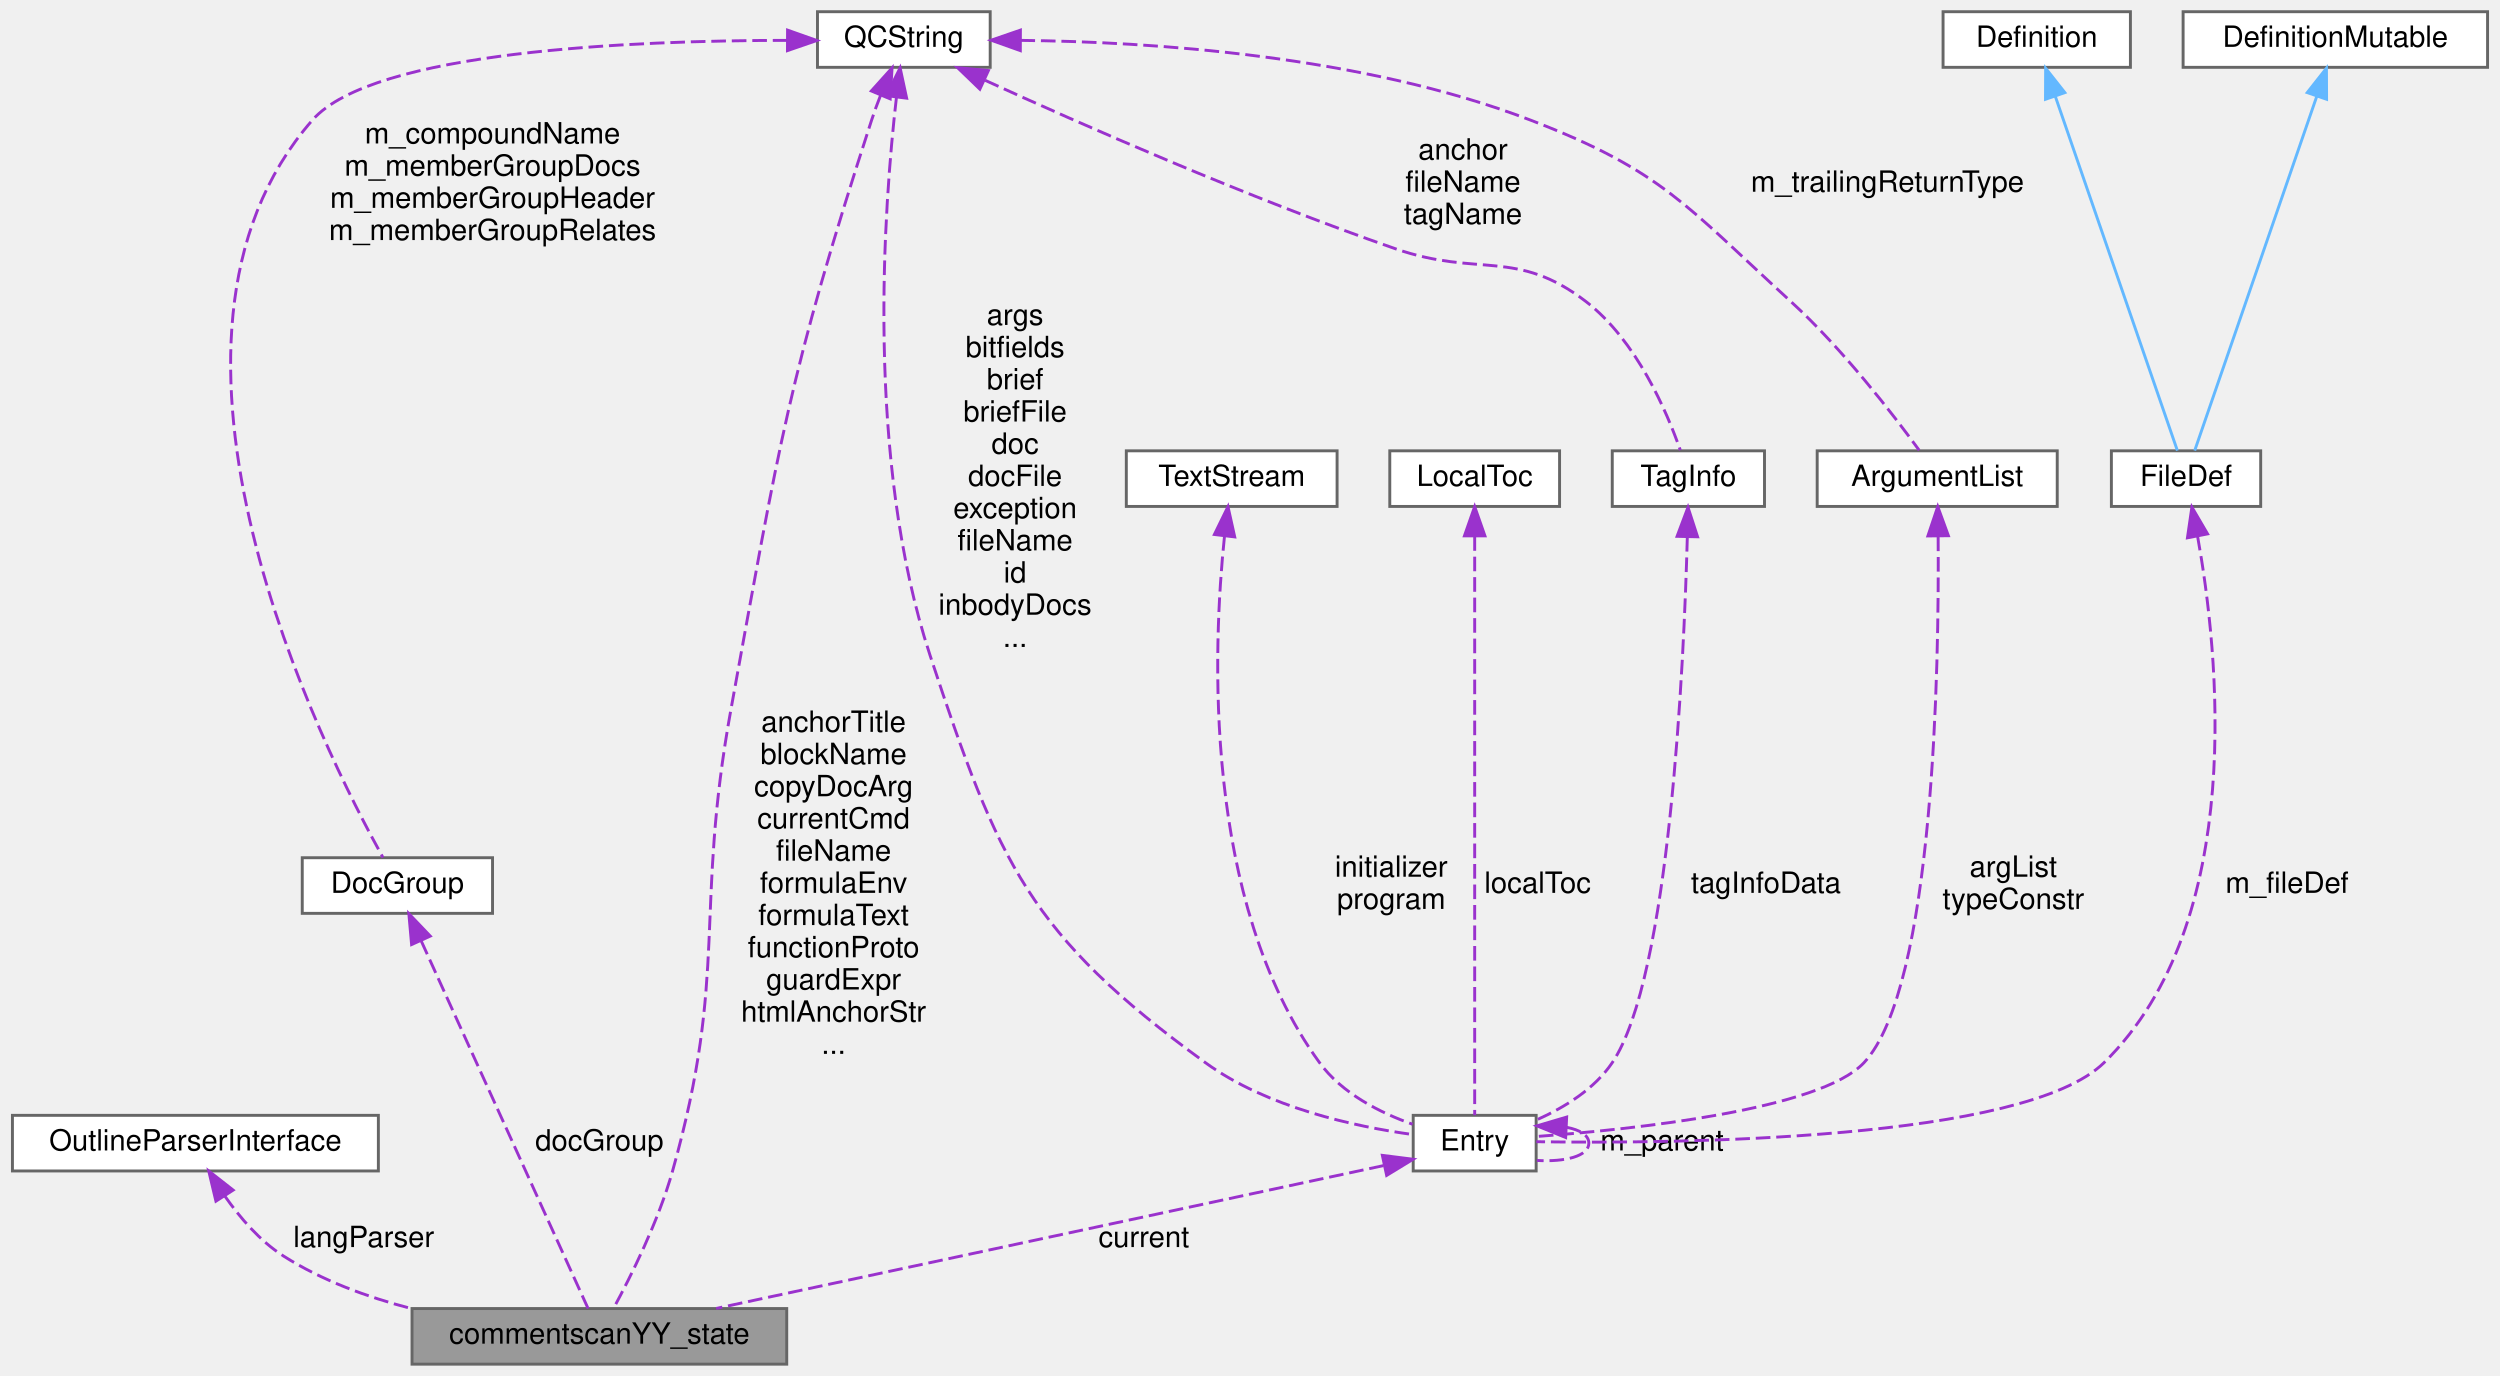
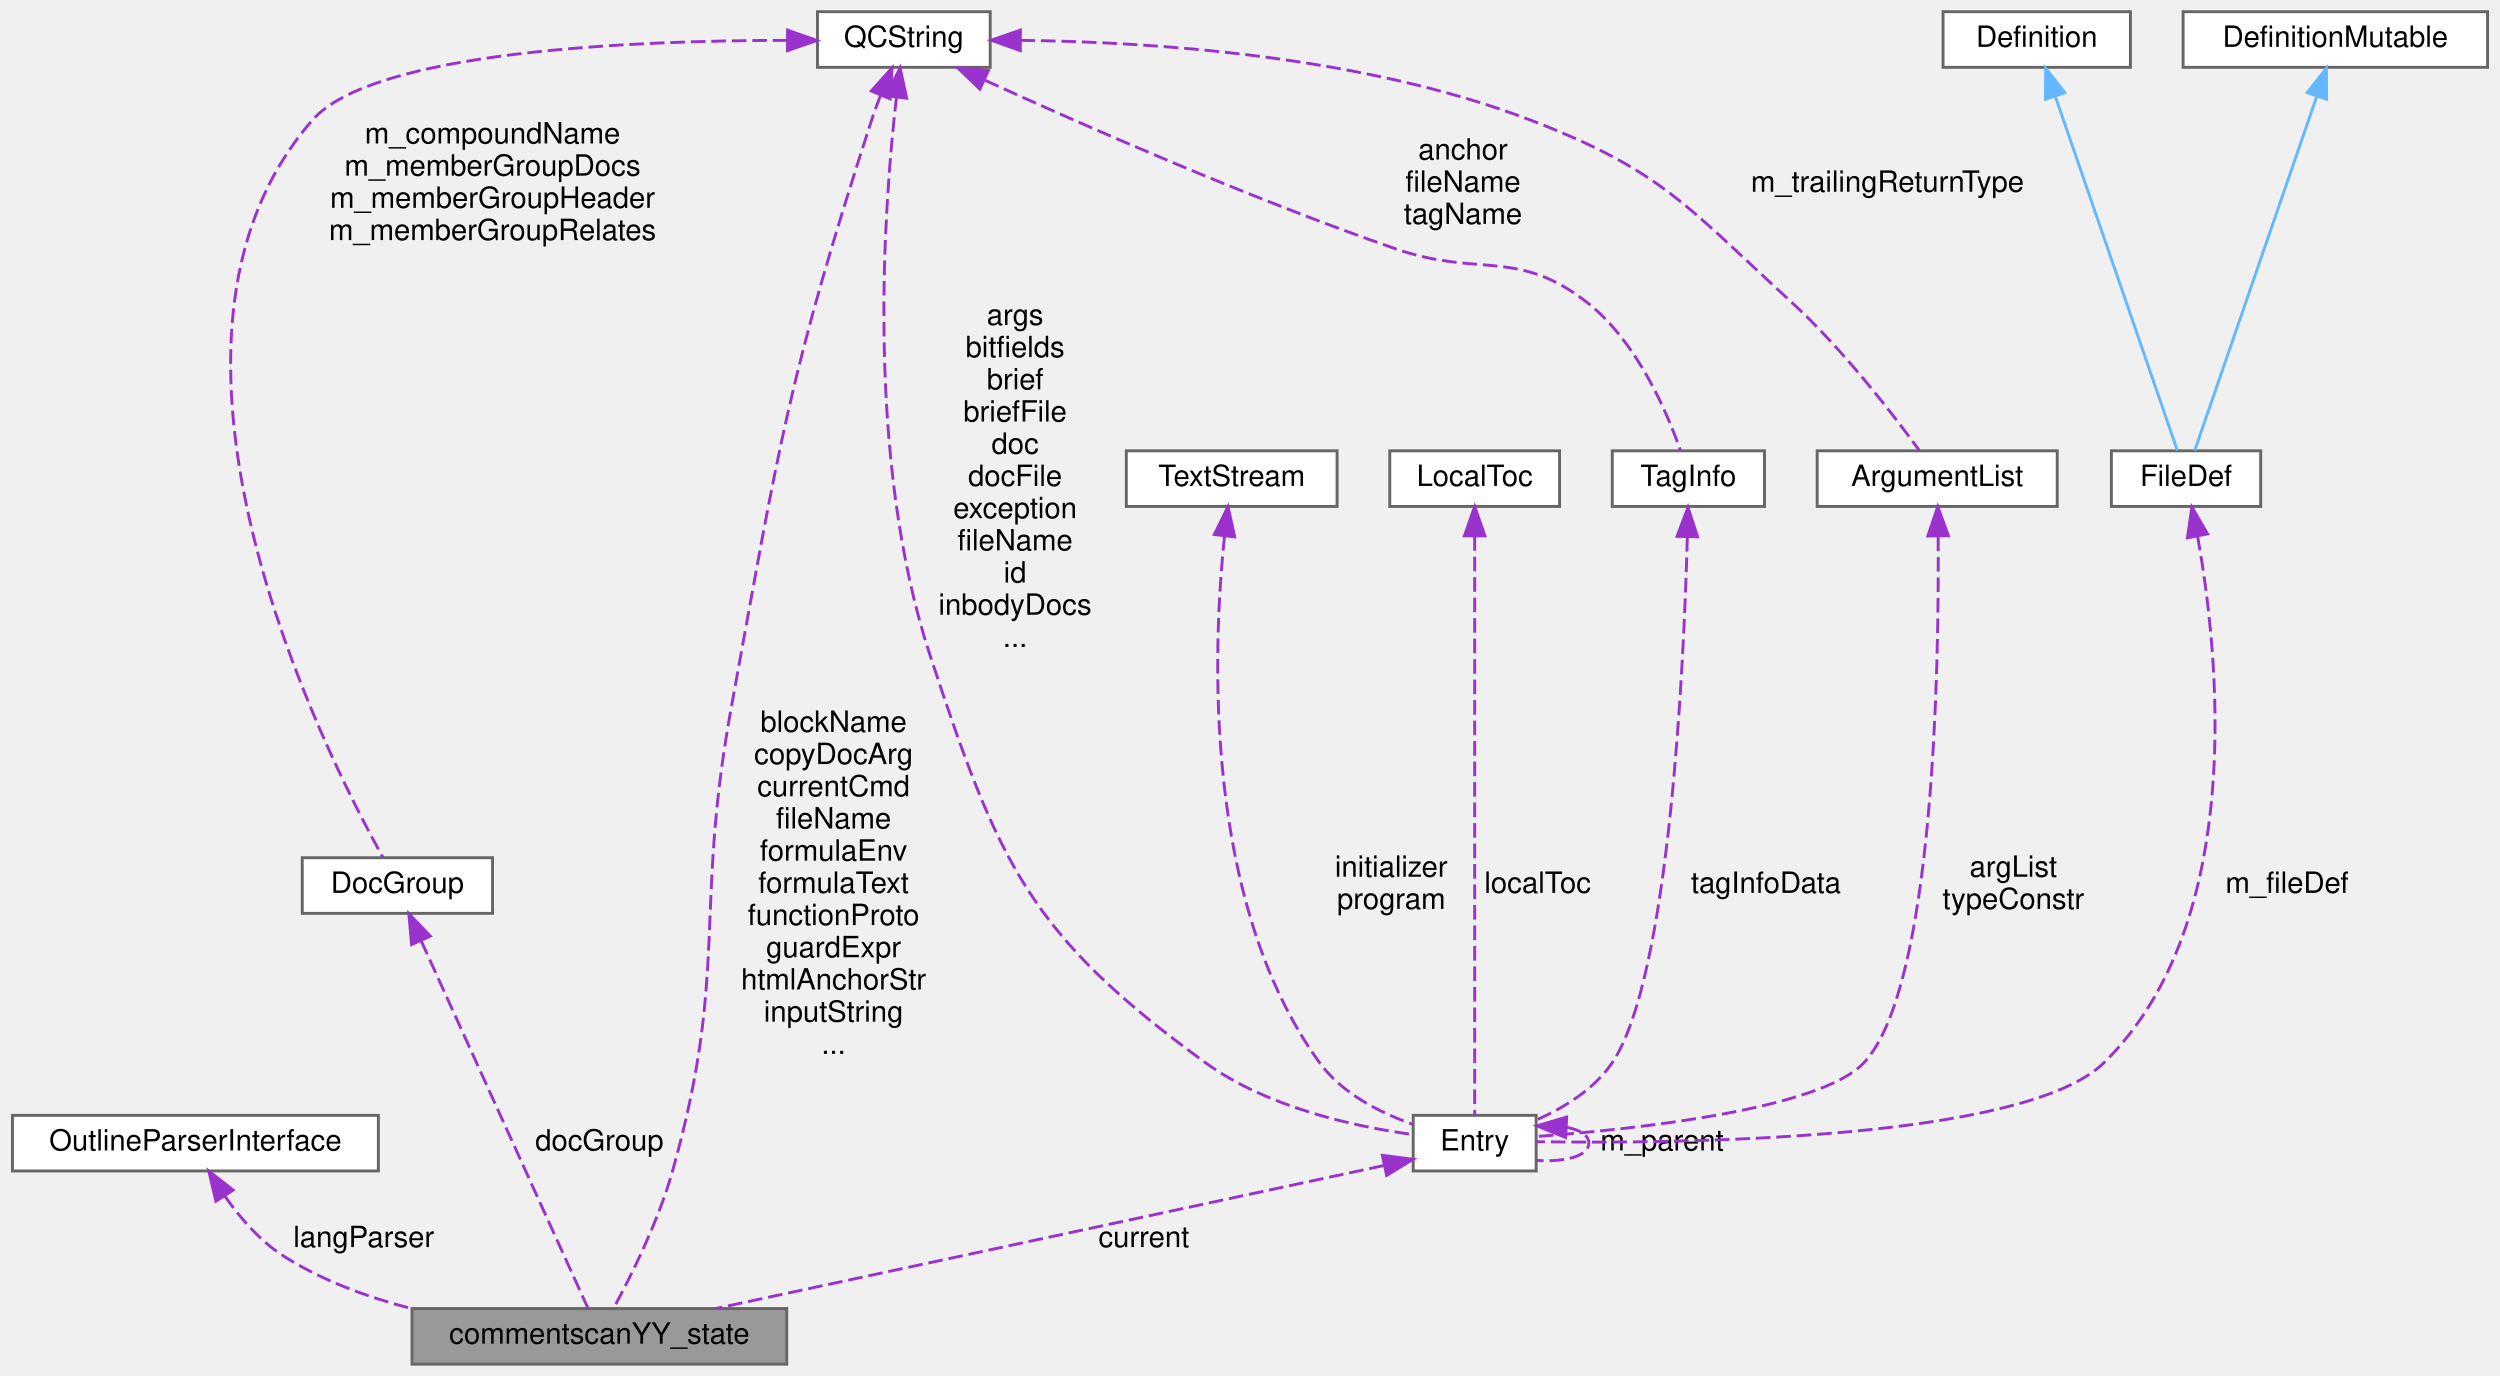
<svg xmlns="http://www.w3.org/2000/svg" xmlns:xlink="http://www.w3.org/1999/xlink" width="854pt" height="470pt" viewBox="0.00 0.00 853.50 470.00">
  <g id="graph0" class="graph" transform="scale(1 1) rotate(0) translate(4 466)">
    <g id="node1" class="node">
      <g id="a_node1">
        <a xlink:title=" ">
          <polygon fill="#999999" stroke="#666666" points="264.5,-19 136.5,-19 136.5,0 264.5,0 264.5,-19" />
          <text text-anchor="middle" x="200.5" y="-7" font-family="Helvetica,sans-Serif" font-size="10.00">commentscanYY_state</text>
        </a>
      </g>
    </g>
    <g id="node2" class="node">
      <g id="a_node2">
        <a xlink:href="../../d5/d79/class_outline_parser_interface.html" target="_top" xlink:title="Abstract interface for outline parsers.">
          <polygon fill="white" stroke="#666666" points="125,-85 0,-85 0,-66 125,-66 125,-85" />
          <text text-anchor="middle" x="62.5" y="-73" font-family="Helvetica,sans-Serif" font-size="10.00">OutlineParserInterface</text>
        </a>
      </g>
    </g>
    <g id="edge1" class="edge">
      <path fill="none" stroke="#9a32cd" stroke-dasharray="5,2" d="M72.57,-57.39C77.68,-50.1 84.5,-42.11 92.5,-37 105.6,-28.64 121.14,-22.91 136.29,-18.99" />
      <polygon fill="#9a32cd" stroke="#9a32cd" points="69.51,-55.68 67.06,-65.99 75.4,-59.46 69.51,-55.68" />
      <text text-anchor="middle" x="120" y="-40" font-family="Helvetica,sans-Serif" font-size="10.00"> langParser</text>
    </g>
    <g id="node3" class="node">
      <g id="a_node3">
        <a xlink:href="../../d9/d45/class_q_c_string.html" target="_top" xlink:title="This is an alternative implementation of QCString.">
          <polygon fill="white" stroke="#666666" points="334,-462 275,-462 275,-443 334,-443 334,-462" />
          <text text-anchor="middle" x="304.5" y="-450" font-family="Helvetica,sans-Serif" font-size="10.00">QCString</text>
        </a>
      </g>
    </g>
    <g id="edge2" class="edge">
      <path fill="none" stroke="#9a32cd" stroke-dasharray="5,2" d="M296.54,-433.4C295.44,-430.61 294.39,-427.75 293.5,-425 265.14,-337.64 261.96,-314.36 245.5,-224 232.82,-154.36 244.69,-134.13 225.5,-66 220.63,-48.71 211.2,-29.91 205.42,-19.23" />
      <polygon fill="#9a32cd" stroke="#9a32cd" points="293.39,-434.93 300.48,-442.8 299.84,-432.22 293.39,-434.93" />
-       <text text-anchor="middle" x="280.5" y="-216" font-family="Helvetica,sans-Serif" font-size="10.00"> anchorTitle</text>
-       <text text-anchor="middle" x="280.5" y="-205" font-family="Helvetica,sans-Serif" font-size="10.00">blockName</text>
-       <text text-anchor="middle" x="280.5" y="-194" font-family="Helvetica,sans-Serif" font-size="10.00">copyDocArg</text>
-       <text text-anchor="middle" x="280.5" y="-183" font-family="Helvetica,sans-Serif" font-size="10.00">currentCmd</text>
-       <text text-anchor="middle" x="280.5" y="-172" font-family="Helvetica,sans-Serif" font-size="10.00">fileName</text>
-       <text text-anchor="middle" x="280.5" y="-161" font-family="Helvetica,sans-Serif" font-size="10.00">formulaEnv</text>
-       <text text-anchor="middle" x="280.5" y="-150" font-family="Helvetica,sans-Serif" font-size="10.00">formulaText</text>
-       <text text-anchor="middle" x="280.5" y="-139" font-family="Helvetica,sans-Serif" font-size="10.00">functionProto</text>
-       <text text-anchor="middle" x="280.5" y="-128" font-family="Helvetica,sans-Serif" font-size="10.00">guardExpr</text>
-       <text text-anchor="middle" x="280.5" y="-117" font-family="Helvetica,sans-Serif" font-size="10.00">htmlAnchorStr</text>
+       <text text-anchor="middle" x="280.5" y="-216" font-family="Helvetica,sans-Serif" font-size="10.00"> blockName</text>
+       <text text-anchor="middle" x="280.5" y="-205" font-family="Helvetica,sans-Serif" font-size="10.00">copyDocArg</text>
+       <text text-anchor="middle" x="280.5" y="-194" font-family="Helvetica,sans-Serif" font-size="10.00">currentCmd</text>
+       <text text-anchor="middle" x="280.5" y="-183" font-family="Helvetica,sans-Serif" font-size="10.00">fileName</text>
+       <text text-anchor="middle" x="280.5" y="-172" font-family="Helvetica,sans-Serif" font-size="10.00">formulaEnv</text>
+       <text text-anchor="middle" x="280.5" y="-161" font-family="Helvetica,sans-Serif" font-size="10.00">formulaText</text>
+       <text text-anchor="middle" x="280.5" y="-150" font-family="Helvetica,sans-Serif" font-size="10.00">functionProto</text>
+       <text text-anchor="middle" x="280.5" y="-139" font-family="Helvetica,sans-Serif" font-size="10.00">guardExpr</text>
+       <text text-anchor="middle" x="280.5" y="-128" font-family="Helvetica,sans-Serif" font-size="10.00">htmlAnchorStr</text>
+       <text text-anchor="middle" x="280.5" y="-117" font-family="Helvetica,sans-Serif" font-size="10.00">inputString</text>
      <text text-anchor="middle" x="280.5" y="-106" font-family="Helvetica,sans-Serif" font-size="10.00">...</text>
    </g>
    <g id="node4" class="node">
      <g id="a_node4">
        <a xlink:href="../../d4/dd7/class_entry.html" target="_top" xlink:title="Represents an unstructured piece of information, about an entity found in the sources.">
          <polygon fill="white" stroke="#666666" points="520.5,-85 478.5,-85 478.5,-66 520.5,-66 520.5,-85" />
          <text text-anchor="middle" x="499.5" y="-73" font-family="Helvetica,sans-Serif" font-size="10.00">Entry</text>
        </a>
      </g>
    </g>
    <g id="edge4" class="edge">
      <path fill="none" stroke="#9a32cd" stroke-dasharray="5,2" d="M301.99,-432.88C297.67,-395.54 291.27,-309.36 313.5,-242 336.87,-171.18 347.17,-146.84 407.5,-103 428.61,-87.66 458.43,-81.17 478.34,-78.44" />
      <polygon fill="#9a32cd" stroke="#9a32cd" points="298.52,-433.33 303.23,-442.82 305.46,-432.46 298.52,-433.33" />
      <text text-anchor="middle" x="342.5" y="-355" font-family="Helvetica,sans-Serif" font-size="10.00"> args</text>
      <text text-anchor="middle" x="342.5" y="-344" font-family="Helvetica,sans-Serif" font-size="10.00">bitfields</text>
      <text text-anchor="middle" x="342.5" y="-333" font-family="Helvetica,sans-Serif" font-size="10.00">brief</text>
      <text text-anchor="middle" x="342.5" y="-322" font-family="Helvetica,sans-Serif" font-size="10.00">briefFile</text>
      <text text-anchor="middle" x="342.5" y="-311" font-family="Helvetica,sans-Serif" font-size="10.00">doc</text>
      <text text-anchor="middle" x="342.5" y="-300" font-family="Helvetica,sans-Serif" font-size="10.00">docFile</text>
      <text text-anchor="middle" x="342.5" y="-289" font-family="Helvetica,sans-Serif" font-size="10.00">exception</text>
      <text text-anchor="middle" x="342.5" y="-278" font-family="Helvetica,sans-Serif" font-size="10.00">fileName</text>
      <text text-anchor="middle" x="342.5" y="-267" font-family="Helvetica,sans-Serif" font-size="10.00">id</text>
      <text text-anchor="middle" x="342.5" y="-256" font-family="Helvetica,sans-Serif" font-size="10.00">inbodyDocs</text>
      <text text-anchor="middle" x="342.5" y="-245" font-family="Helvetica,sans-Serif" font-size="10.00">...</text>
    </g>
    <g id="node5" class="node">
      <g id="a_node5">
        <a xlink:href="../../d3/dc3/struct_tag_info.html" target="_top" xlink:title="This struct is used to capture the tag file information for an Entry.">
          <polygon fill="white" stroke="#666666" points="598.5,-312 546.5,-312 546.5,-293 598.5,-293 598.5,-312" />
          <text text-anchor="middle" x="572.5" y="-300" font-family="Helvetica,sans-Serif" font-size="10.00">TagInfo</text>
        </a>
      </g>
    </g>
    <g id="edge6" class="edge">
      <path fill="none" stroke="#9a32cd" stroke-dasharray="5,2" d="M332.28,-438.56C365.25,-423.5 422.12,-398.47 472.5,-381 500.82,-371.18 513.72,-381.25 537.5,-363 554.8,-349.72 565.19,-325.25 569.75,-312.21" />
      <polygon fill="#9a32cd" stroke="#9a32cd" points="330.47,-435.54 322.85,-442.89 333.39,-441.9 330.47,-435.54" />
      <text text-anchor="middle" x="495.5" y="-411.5" font-family="Helvetica,sans-Serif" font-size="10.00"> anchor</text>
      <text text-anchor="middle" x="495.5" y="-400.5" font-family="Helvetica,sans-Serif" font-size="10.00">fileName</text>
      <text text-anchor="middle" x="495.5" y="-389.5" font-family="Helvetica,sans-Serif" font-size="10.00">tagName</text>
    </g>
    <g id="node6" class="node">
      <g id="a_node6">
        <a xlink:href="../../d7/df8/class_argument_list.html" target="_top" xlink:title="This class represents an function or template argument list.">
          <polygon fill="white" stroke="#666666" points="698.5,-312 616.5,-312 616.5,-293 698.5,-293 698.5,-312" />
          <text text-anchor="middle" x="657.5" y="-300" font-family="Helvetica,sans-Serif" font-size="10.00">ArgumentList</text>
        </a>
      </g>
    </g>
    <g id="edge8" class="edge">
      <path fill="none" stroke="#9a32cd" stroke-dasharray="5,2" d="M344.33,-452.21C388.37,-451.73 460.73,-447.13 518.5,-425 563.52,-407.75 571.91,-395.51 607.5,-363 625.23,-346.8 642.48,-324.36 651.34,-312.19" />
      <polygon fill="#9a32cd" stroke="#9a32cd" points="344.29,-448.71 334.31,-452.26 344.32,-455.71 344.29,-448.71" />
      <text text-anchor="middle" x="640.5" y="-400.5" font-family="Helvetica,sans-Serif" font-size="10.00"> m_trailingReturnType</text>
    </g>
    <g id="node12" class="node">
      <g id="a_node12">
        <a xlink:href="../../d1/d05/class_doc_group.html" target="_top" xlink:title=" ">
          <polygon fill="white" stroke="#666666" points="164,-173 99,-173 99,-154 164,-154 164,-173" />
          <text text-anchor="middle" x="131.5" y="-161" font-family="Helvetica,sans-Serif" font-size="10.00">DocGroup</text>
        </a>
      </g>
    </g>
    <g id="edge16" class="edge">
      <path fill="none" stroke="#9a32cd" stroke-dasharray="5,2" d="M264.73,-452.21C211.99,-452.2 123.17,-448.55 102.5,-425 35.87,-349.06 106.61,-208.93 126.58,-173.05" />
      <polygon fill="#9a32cd" stroke="#9a32cd" points="264.78,-455.71 274.76,-452.17 264.75,-448.71 264.78,-455.71" />
      <text text-anchor="middle" x="164" y="-417" font-family="Helvetica,sans-Serif" font-size="10.00"> m_compoundName</text>
      <text text-anchor="middle" x="164" y="-406" font-family="Helvetica,sans-Serif" font-size="10.00">m_memberGroupDocs</text>
      <text text-anchor="middle" x="164" y="-395" font-family="Helvetica,sans-Serif" font-size="10.00">m_memberGroupHeader</text>
      <text text-anchor="middle" x="164" y="-384" font-family="Helvetica,sans-Serif" font-size="10.00">m_memberGroupRelates</text>
    </g>
    <g id="edge3" class="edge">
      <path fill="none" stroke="#9a32cd" stroke-dasharray="5,2" d="M468.36,-67.83C413.72,-56.14 300.67,-31.94 240.39,-19.04" />
      <polygon fill="#9a32cd" stroke="#9a32cd" points="467.96,-71.33 478.47,-70 469.43,-64.48 467.96,-71.33" />
      <text text-anchor="middle" x="386.5" y="-40" font-family="Helvetica,sans-Serif" font-size="10.00"> current</text>
    </g>
    <g id="edge11" class="edge">
      <path fill="none" stroke="#9a32cd" stroke-dasharray="5,2" d="M530.91,-80.91C535.45,-80.04 538.5,-78.24 538.5,-75.5 538.5,-71 530.27,-69.03 520.76,-69.59" />
      <polygon fill="#9a32cd" stroke="#9a32cd" points="530.58,-77.42 520.76,-81.41 530.92,-84.41 530.58,-77.42" />
      <text text-anchor="middle" x="563.5" y="-73" font-family="Helvetica,sans-Serif" font-size="10.00"> m_parent</text>
    </g>
    <g id="edge5" class="edge">
      <path fill="none" stroke="#9a32cd" stroke-dasharray="5,2" d="M572.14,-282.58C570.97,-238.81 566.14,-132.09 546.5,-103 540.42,-93.99 530.2,-87.71 520.84,-83.53" />
      <polygon fill="#9a32cd" stroke="#9a32cd" points="568.64,-282.79 572.37,-292.71 575.64,-282.63 568.64,-282.79" />
      <text text-anchor="middle" x="599" y="-161" font-family="Helvetica,sans-Serif" font-size="10.00"> tagInfoData</text>
    </g>
    <g id="edge7" class="edge">
      <path fill="none" stroke="#9a32cd" stroke-dasharray="5,2" d="M657.82,-282.73C658.17,-238.36 656.51,-128.79 632.5,-103 617.58,-86.97 554.13,-80.25 520.55,-77.77" />
      <polygon fill="#9a32cd" stroke="#9a32cd" points="654.32,-282.92 657.69,-292.96 661.32,-283 654.32,-282.92" />
      <text text-anchor="middle" x="683.5" y="-166.5" font-family="Helvetica,sans-Serif" font-size="10.00"> argList</text>
      <text text-anchor="middle" x="683.5" y="-155.5" font-family="Helvetica,sans-Serif" font-size="10.00">typeConstr</text>
    </g>
    <g id="node7" class="node">
      <g id="a_node7">
        <a xlink:href="../../d3/d30/class_text_stream.html" target="_top" xlink:title="Text streaming class that buffers data.">
          <polygon fill="white" stroke="#666666" points="452.5,-312 380.5,-312 380.5,-293 452.5,-293 452.5,-312" />
          <text text-anchor="middle" x="416.5" y="-300" font-family="Helvetica,sans-Serif" font-size="10.00">TextStream</text>
        </a>
      </g>
    </g>
    <g id="edge9" class="edge">
      <path fill="none" stroke="#9a32cd" stroke-dasharray="5,2" d="M414.04,-282.86C410.08,-245.04 406.38,-158.19 446.5,-103 454.12,-92.52 467.08,-85.93 478.28,-81.95" />
      <polygon fill="#9a32cd" stroke="#9a32cd" points="410.58,-283.42 415.23,-292.94 417.53,-282.59 410.58,-283.42" />
      <text text-anchor="middle" x="471" y="-166.5" font-family="Helvetica,sans-Serif" font-size="10.00"> initializer</text>
      <text text-anchor="middle" x="471" y="-155.5" font-family="Helvetica,sans-Serif" font-size="10.00">program</text>
    </g>
    <g id="node8" class="node">
      <g id="a_node8">
        <a xlink:href="../../da/d1d/class_local_toc.html" target="_top" xlink:title=" ">
          <polygon fill="white" stroke="#666666" points="528.5,-312 470.5,-312 470.5,-293 528.5,-293 528.5,-312" />
          <text text-anchor="middle" x="499.5" y="-300" font-family="Helvetica,sans-Serif" font-size="10.00">LocalToc</text>
        </a>
      </g>
    </g>
    <g id="edge10" class="edge">
      <path fill="none" stroke="#9a32cd" stroke-dasharray="5,2" d="M499.5,-282.85C499.5,-236.59 499.5,-117.92 499.5,-85.05" />
      <polygon fill="#9a32cd" stroke="#9a32cd" points="496,-282.95 499.5,-292.95 503,-282.95 496,-282.95" />
      <text text-anchor="middle" x="521" y="-161" font-family="Helvetica,sans-Serif" font-size="10.00"> localToc</text>
    </g>
    <g id="node9" class="node">
      <g id="a_node9">
        <a xlink:href="../../de/db0/class_file_def.html" target="_top" xlink:title="A model of a file symbol.">
          <polygon fill="white" stroke="#666666" points="768,-312 717,-312 717,-293 768,-293 768,-312" />
          <text text-anchor="middle" x="742.5" y="-300" font-family="Helvetica,sans-Serif" font-size="10.00">FileDef</text>
        </a>
      </g>
    </g>
    <g id="edge12" class="edge">
      <path fill="none" stroke="#9a32cd" stroke-dasharray="5,2" d="M746.42,-282.94C753.53,-243.56 763.63,-151.28 714.5,-103 687.41,-76.38 569.21,-75.27 520.55,-75.99" />
      <polygon fill="#9a32cd" stroke="#9a32cd" points="742.98,-282.28 744.5,-292.77 749.85,-283.62 742.98,-282.28" />
      <text text-anchor="middle" x="777" y="-161" font-family="Helvetica,sans-Serif" font-size="10.00"> m_fileDef</text>
    </g>
    <g id="node10" class="node">
      <g id="a_node10">
        <a xlink:href="../../d0/d46/class_definition_mutable.html" target="_top" xlink:title=" ">
          <polygon fill="white" stroke="#666666" points="845.5,-462 741.5,-462 741.5,-443 845.5,-443 845.5,-462" />
          <text text-anchor="middle" x="793.5" y="-450" font-family="Helvetica,sans-Serif" font-size="10.00">DefinitionMutable</text>
        </a>
      </g>
    </g>
    <g id="edge13" class="edge">
      <path fill="none" stroke="#63b8ff" d="M787.18,-433.15C776.09,-400.97 753.53,-335.51 745.46,-312.08" />
      <polygon fill="#63b8ff" stroke="#63b8ff" points="783.9,-434.37 790.46,-442.69 790.51,-432.09 783.9,-434.37" />
    </g>
    <g id="node11" class="node">
      <g id="a_node11">
        <a xlink:href="../../d5/dcc/class_definition.html" target="_top" xlink:title="The common base class of all entity definitions found in the sources.">
          <polygon fill="white" stroke="#666666" points="723.5,-462 659.5,-462 659.5,-443 723.5,-443 723.5,-462" />
          <text text-anchor="middle" x="691.5" y="-450" font-family="Helvetica,sans-Serif" font-size="10.00">Definition</text>
        </a>
      </g>
    </g>
    <g id="edge14" class="edge">
      <path fill="none" stroke="#63b8ff" d="M697.82,-433.15C708.91,-400.97 731.47,-335.51 739.54,-312.08" />
      <polygon fill="#63b8ff" stroke="#63b8ff" points="694.49,-432.09 694.54,-442.69 701.1,-434.37 694.49,-432.09" />
    </g>
    <g id="edge15" class="edge">
      <path fill="none" stroke="#9a32cd" stroke-dasharray="5,2" d="M139.63,-144.59C154.54,-111.74 185.73,-43.04 196.64,-19.01" />
      <polygon fill="#9a32cd" stroke="#9a32cd" points="136.35,-143.34 135.41,-153.89 142.73,-146.23 136.35,-143.34" />
      <text text-anchor="middle" x="200.5" y="-73" font-family="Helvetica,sans-Serif" font-size="10.00"> docGroup</text>
    </g>
  </g>
</svg>
